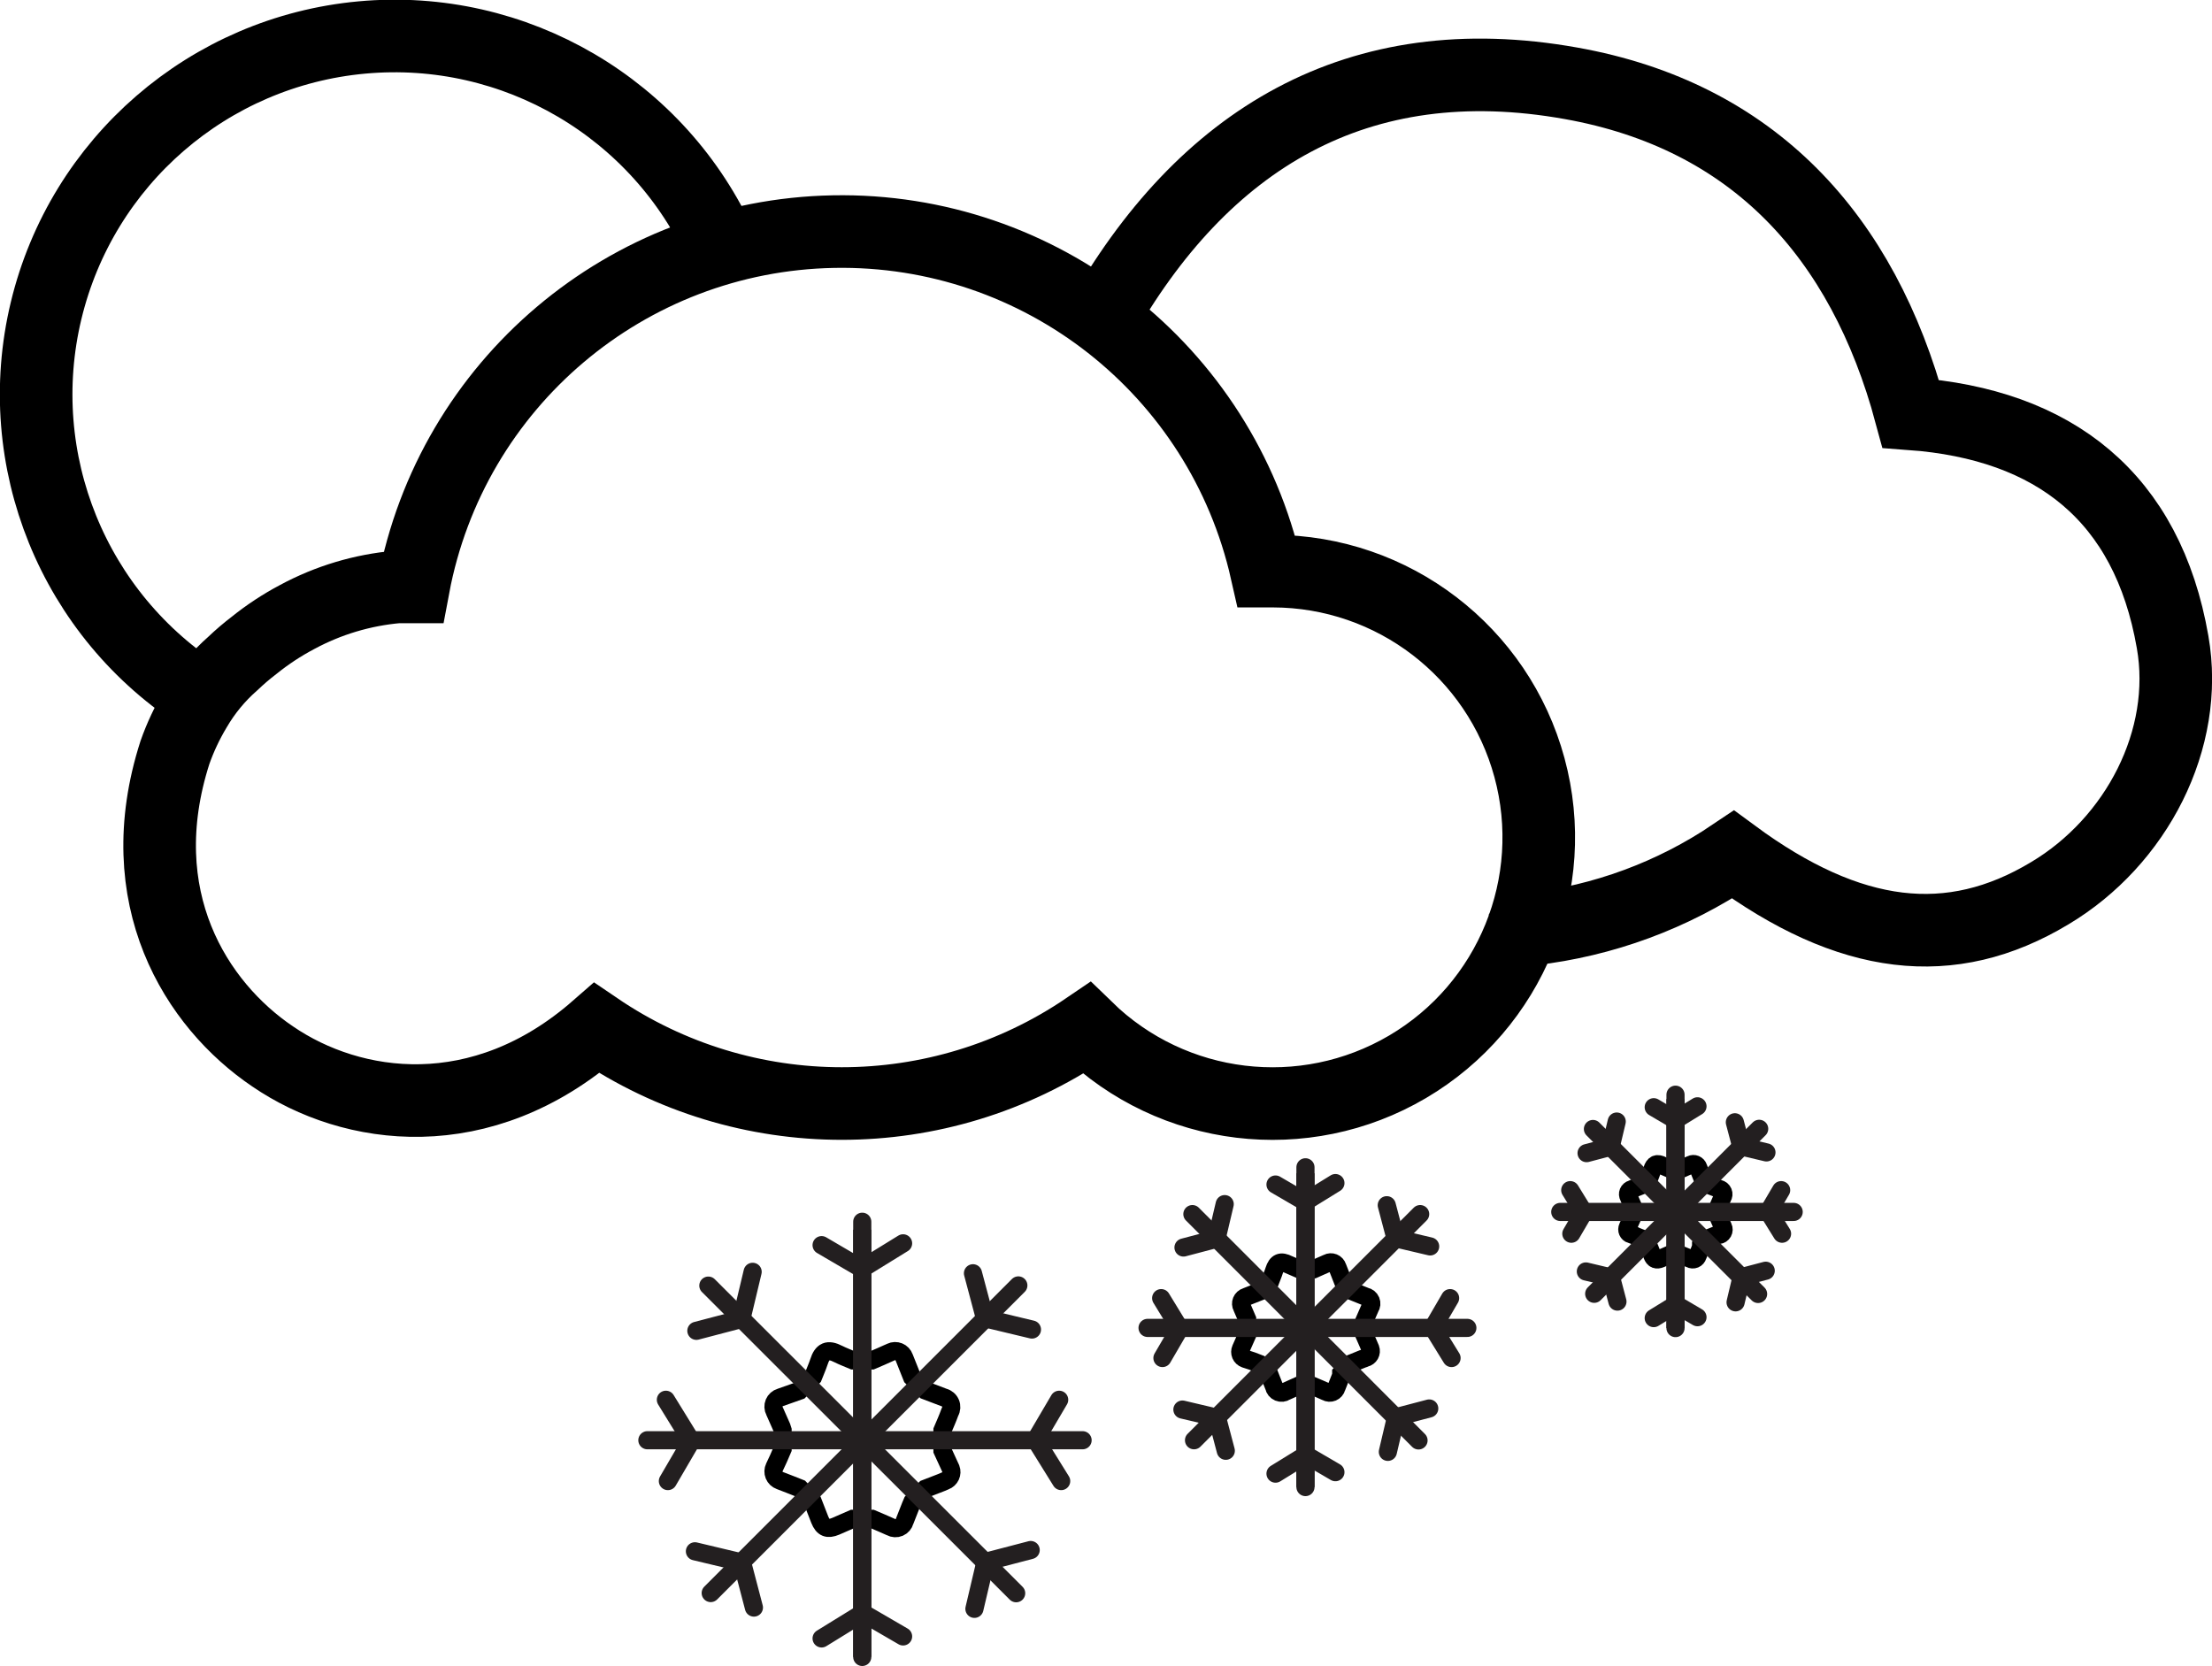
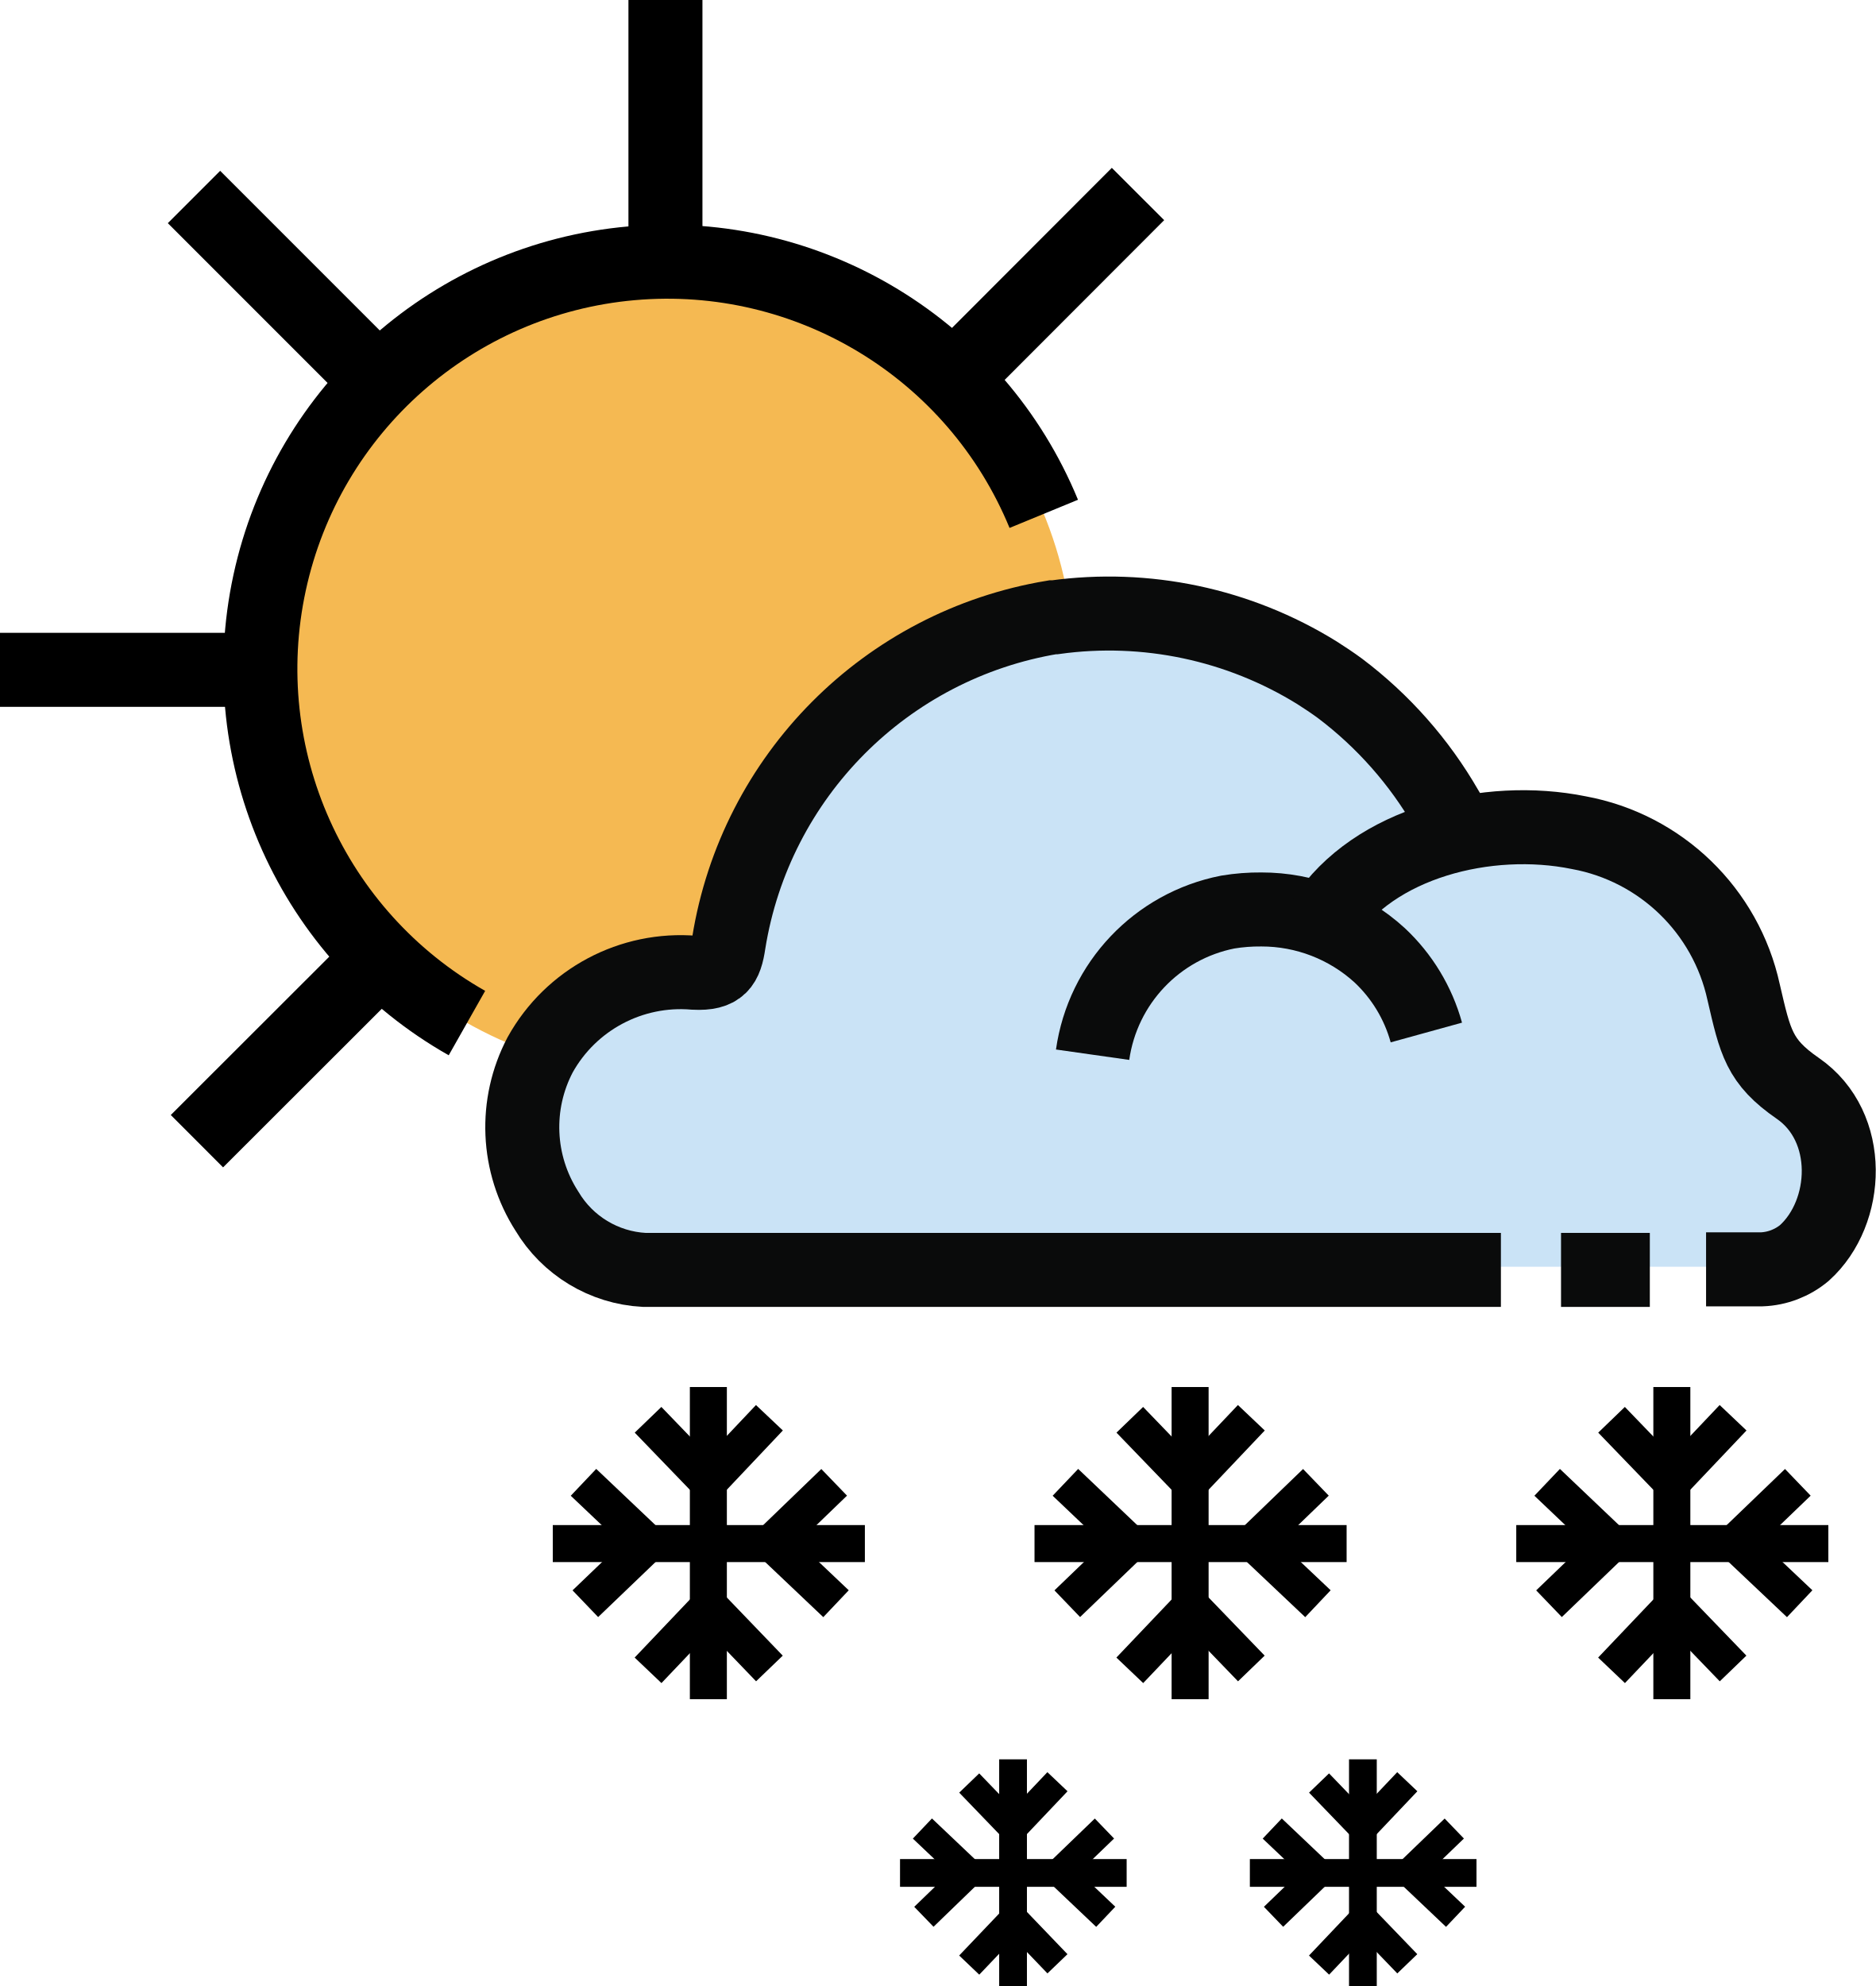
- <svg xmlns="http://www.w3.org/2000/svg" viewBox="0 0 121.88 91.8">
+ <svg xmlns="http://www.w3.org/2000/svg" viewBox="0 0 101.39 107.33">
  <defs>
-     <style>.cls-1,.cls-2,.cls-3,.cls-4{fill:none;stroke-miterlimit:10;}.cls-1,.cls-4{stroke:#000;}.cls-2,.cls-3{stroke:#231f20;}.cls-3{stroke-linecap:round;}.cls-4{stroke-width:4px;}</style>
+     <style>.cls-1{fill:#f5b952;}.cls-2{fill:#cae3f6;}.cls-3,.cls-4,.cls-5,.cls-6,.cls-7{fill:none;stroke-miterlimit:10;}.cls-3,.cls-4,.cls-5,.cls-6{stroke:#000;}.cls-3{stroke-width:1.5px;}.cls-4{stroke-width:2px;}.cls-5,.cls-6,.cls-7{stroke-width:4px;}.cls-6{stroke-linecap:square;}.cls-7{stroke:#0a0b0b;}</style>
  </defs>
  <g id="Layer_2" data-name="Layer 2">
    <g id="Layer_1-2" data-name="Layer 1">
-       <path class="cls-1" d="M52.39,80.93l-.46-1V78.81c.14-.33.28-.64.41-1A.55.55,0,0,0,52,77l-1-.38-.75-.74-.43-1.08a.53.53,0,0,0-.73-.3l-.56.25-.49.21H47c-.28-.12-.55-.22-.81-.35-.58-.3-.88-.16-1.07.44-.09.27-.21.54-.32.82l-.75.76L43,77a.53.53,0,0,0-.32.76l.39.88a1.31,1.31,0,0,1,.05.15v1.06c-.15.36-.31.71-.45,1a.53.53,0,0,0,.3.73l.57.22.53.21.71.73.39,1c.18.45.43.55.88.36l.94-.41h1.05l.54.23.5.22a.53.53,0,0,0,.77-.33l.35-.89a1.14,1.14,0,0,1,.06-.15l.73-.74.88-.34.21-.09A.52.52,0,0,0,52.39,80.93Z" />
-       <line class="cls-2" x1="47.51" y1="67.76" x2="47.51" y2="91.3" />
-       <line class="cls-3" x1="47.51" y1="67.32" x2="47.51" y2="91.3" />
-       <polyline class="cls-3" points="45.27 68.61 47.49 69.91 49.76 68.51" />
-       <polyline class="cls-3" points="49.76 90.17 47.54 88.88 45.27 90.28" />
-       <line class="cls-3" x1="39.03" y1="70.84" x2="55.99" y2="87.79" />
-       <polyline class="cls-3" points="38.37 73.33 40.85 72.68 41.47 70.08" />
-       <polyline class="cls-3" points="56.79 85.41 54.3 86.06 53.69 88.65" />
-       <line class="cls-3" x1="56.11" y1="70.83" x2="39.16" y2="87.78" />
-       <polyline class="cls-3" points="53.61 70.16 54.27 72.64 56.86 73.26" />
-       <polyline class="cls-3" points="41.54 88.58 40.89 86.1 38.29 85.48" />
-       <line class="cls-3" x1="59.65" y1="79.36" x2="35.67" y2="79.36" />
-       <polyline class="cls-3" points="58.36 77.13 57.06 79.34 58.47 81.61" />
-       <polyline class="cls-3" points="36.8 81.61 38.09 79.4 36.69 77.13" />
-       <path class="cls-1" d="M75.51,74.32c-.1-.25-.22-.5-.33-.76v-.79l.31-.71a.4.4,0,0,0-.26-.62l-.72-.29L74,70.61l-.31-.79a.38.38,0,0,0-.54-.22l-.41.18-.36.16h-.78L71,69.68c-.43-.22-.65-.12-.79.32-.06.2-.15.39-.23.61l-.56.55-.76.3a.39.39,0,0,0-.23.56c.09.22.19.43.28.65a.76.76,0,0,0,0,.11v.78c-.12.26-.23.52-.34.77a.4.4,0,0,0,.23.54L69,75l.39.15.53.54.28.71a.42.42,0,0,0,.65.27l.69-.31h.77l.4.17.36.16a.39.39,0,0,0,.57-.24l.26-.66,0-.11.53-.54.64-.26a.76.76,0,0,0,.16-.06A.38.38,0,0,0,75.51,74.32Z" />
-       <line class="cls-2" x1="71.93" y1="64.65" x2="71.93" y2="81.94" />
-       <line class="cls-3" x1="71.93" y1="64.32" x2="71.93" y2="81.94" />
-       <polyline class="cls-3" points="70.28 65.27 71.91 66.22 73.58 65.19" />
-       <polyline class="cls-3" points="73.58 81.12 71.95 80.17 70.28 81.2" />
-       <line class="cls-3" x1="65.7" y1="66.9" x2="78.16" y2="79.37" />
-       <polyline class="cls-3" points="65.21 68.74 67.03 68.26 67.48 66.35" />
-       <polyline class="cls-3" points="78.75 77.61 76.92 78.09 76.47 80" />
-       <line class="cls-3" x1="78.25" y1="66.9" x2="65.79" y2="79.36" />
-       <polyline class="cls-3" points="76.41 66.41 76.89 68.23 78.8 68.68" />
-       <polyline class="cls-3" points="67.54 79.94 67.06 78.12 65.15 77.67" />
-       <line class="cls-3" x1="80.85" y1="73.17" x2="63.23" y2="73.17" />
-       <polyline class="cls-3" points="79.9 71.53 78.95 73.16 79.98 74.83" />
-       <polyline class="cls-3" points="64.05 74.83 65 73.2 63.98 71.53" />
-       <path class="cls-1" d="M94.94,67.62c-.08-.19-.16-.37-.25-.56v-.58l.22-.51a.3.3,0,0,0-.19-.46l-.52-.2-.4-.4c-.08-.2-.16-.39-.23-.58a.28.28,0,0,0-.39-.16l-.3.13-.27.12h-.56l-.44-.19c-.31-.16-.47-.09-.57.23-.05.15-.11.29-.17.45l-.41.4-.55.22a.28.28,0,0,0-.17.41c.06.16.13.31.2.47l0,.08v.57c-.09.19-.17.38-.25.56a.28.28,0,0,0,.17.39c.1,0,.2.08.3.12l.28.11.39.4.21.52c.09.24.23.29.47.19l.5-.22h.56l.29.12.27.11a.28.28,0,0,0,.41-.17c.07-.16.13-.32.19-.48l0-.08.39-.39.47-.19.11,0A.3.3,0,0,0,94.94,67.62Z" />
-       <line class="cls-2" x1="92.32" y1="60.56" x2="92.32" y2="73.18" />
-       <line class="cls-3" x1="92.32" y1="60.32" x2="92.32" y2="73.18" />
-       <polyline class="cls-3" points="91.12 61.01 92.31 61.71 93.53 60.96" />
-       <polyline class="cls-3" points="93.53 72.58 92.34 71.88 91.12 72.63" />
-       <line class="cls-3" x1="87.77" y1="62.21" x2="96.87" y2="71.3" />
-       <polyline class="cls-3" points="87.42 63.54 88.75 63.19 89.08 61.8" />
-       <polyline class="cls-3" points="97.29 70.02 95.96 70.37 95.63 71.76" />
-       <line class="cls-3" x1="96.93" y1="62.2" x2="87.84" y2="71.29" />
-       <polyline class="cls-3" points="95.59 61.84 95.94 63.17 97.33 63.5" />
-       <polyline class="cls-3" points="89.12 71.72 88.77 70.39 87.38 70.06" />
-       <line class="cls-3" x1="98.83" y1="66.78" x2="85.97" y2="66.78" />
-       <polyline class="cls-3" points="98.14 65.58 97.44 66.77 98.19 67.98" />
-       <polyline class="cls-3" points="86.58 67.98 87.27 66.8 86.52 65.58" />
-       <path class="cls-4" d="M39.79,13.71A19.75,19.75,0,1,0,11.21,38.44" />
-       <path class="cls-4" d="M83.58,51.66a1.27,1.27,0,0,1,.78-.46,25,25,0,0,0,11.13-4.11c6.44,4.75,12,5.41,17.45,2.13,4.78-2.85,7.71-8.49,6.77-13.84-1.39-8-6.53-12-14.43-12.58C102.64,13,96.6,6.38,86.56,4.59c-11.74-2.1-20.29,3.05-26,13.23" />
-       <path class="cls-4" d="M70.14,31.47l-.36,0a24,24,0,0,0-47,.87c-.29,0-.58,0-.87,0A14.27,14.27,0,0,0,16.37,34,14.8,14.8,0,0,0,14,35.56a14.06,14.06,0,0,0-1.17,1,10.07,10.07,0,0,0-2.06,2.5,13.13,13.13,0,0,0-1.13,2.4c-2.57,8,1.16,13.9,5.38,16.75,4.38,3,11.5,4,17.86-1.56a24,24,0,0,0,27,0A14.67,14.67,0,1,0,70.14,31.47Z" />
+       <path class="cls-1" d="M36.06,14.12a22,22,0,1,0,22,22A22,22,0,0,0,36.06,14.12Z" />
+       <path class="cls-2" d="M80.8,68.47H34.08a6.58,6.58,0,0,1-5.3-3.27,8.61,8.61,0,0,1,8-13.22c1.41.07,1.7-.45,1.88-1.64a21.6,21.6,0,0,1,17.66-18l.11,0a21.28,21.28,0,0,1,14.3,3.08q.63.39,1.26.87a22.19,22.19,0,0,1,5.79,6.66l.68,1.16" />
+       <path class="cls-2" d="M58.54,56.5a9.34,9.34,0,0,1,7.37-7.9,10.67,10.67,0,0,1,1.82-.13A9.4,9.4,0,0,1,74.18,51a9.12,9.12,0,0,1,2.55,4.32" />
+       <path class="cls-2" d="M71.16,49.05c2.7-4.23,8.92-5.79,13.88-4.75a11.38,11.38,0,0,1,9,8.82c.63,2.78.83,3.84,2.95,5.33,3,2.12,2.8,6.86.36,9.1a3.79,3.79,0,0,1-2.34.91H78.86" />
+       <line class="cls-2" x1="84.07" y1="68.46" x2="88.92" y2="68.46" />
+       <polyline class="cls-3" points="71.3 106.2 73.7 103.67 76.07 106.13" />
+       <polyline class="cls-3" points="76.07 96.29 73.67 98.82 71.3 96.36" />
+       <line class="cls-3" x1="73.67" y1="95.08" x2="73.67" y2="107.33" />
+       <polyline class="cls-3" points="78.68 103.59 76.15 101.19 78.61 98.82" />
+       <polyline class="cls-3" points="68.77 98.82 71.3 101.22 68.84 103.59" />
+       <line class="cls-3" x1="67.56" y1="101.22" x2="79.81" y2="101.22" />
+       <polyline class="cls-3" points="52.39 106.2 54.8 103.67 57.16 106.13" />
+       <polyline class="cls-3" points="57.16 96.29 54.76 98.82 52.39 96.36" />
+       <line class="cls-3" x1="54.76" y1="95.08" x2="54.76" y2="107.33" />
+       <polyline class="cls-3" points="59.77 103.59 57.24 101.19 59.7 98.82" />
+       <polyline class="cls-3" points="49.86 98.82 52.39 101.22 49.94 103.59" />
+       <line class="cls-3" x1="48.65" y1="101.22" x2="60.9" y2="101.22" />
+       <polyline class="cls-4" points="87.11 90.27 90.42 86.79 93.68 90.17" />
+       <polyline class="cls-4" points="93.68 76.62 90.37 80.11 87.11 76.73" />
+       <line class="cls-4" x1="90.37" y1="74.96" x2="90.37" y2="91.83" />
+       <polyline class="cls-4" points="97.28 86.67 93.79 83.37 97.18 80.11" />
+       <polyline class="cls-4" points="83.63 80.11 87.11 83.42 83.73 86.67" />
+       <line class="cls-4" x1="81.96" y1="83.42" x2="98.83" y2="83.42" />
+       <polyline class="cls-4" points="61.07 90.27 64.38 86.79 67.64 90.17" />
+       <polyline class="cls-4" points="67.64 76.62 64.33 80.11 61.07 76.73" />
+       <line class="cls-4" x1="64.33" y1="74.96" x2="64.33" y2="91.83" />
+       <polyline class="cls-4" points="71.24 86.67 67.75 83.37 71.13 80.11" />
+       <polyline class="cls-4" points="57.59 80.11 61.07 83.42 57.69 86.67" />
+       <line class="cls-4" x1="55.92" y1="83.42" x2="72.79" y2="83.42" />
+       <polyline class="cls-4" points="35.03 90.27 38.34 86.79 41.59 90.17" />
+       <polyline class="cls-4" points="41.59 76.62 38.29 80.11 35.03 76.73" />
+       <line class="cls-4" x1="38.29" y1="74.96" x2="38.29" y2="91.83" />
+       <polyline class="cls-4" points="45.19 86.67 41.71 83.37 45.09 80.11" />
+       <polyline class="cls-4" points="31.54 80.11 35.03 83.42 31.64 86.67" />
+       <line class="cls-4" x1="29.88" y1="83.42" x2="46.75" y2="83.42" />
+       <path class="cls-5" d="M56.42,27.77A22,22,0,1,0,25.24,55.29" />
+       <line class="cls-6" x1="35.97" y1="14.01" x2="35.97" y2="2" />
+       <line class="cls-6" x1="14.01" y1="36.2" x2="2" y2="36.2" />
+       <line class="cls-6" x1="20.4" y1="20.56" x2="11.9" y2="12.06" />
+       <line class="cls-6" x1="51.61" y1="20.4" x2="60.1" y2="11.9" />
+       <line class="cls-6" x1="20.56" y1="51.77" x2="12.06" y2="60.26" />
+       <path class="cls-7" d="M81.13,68.63H34.82a6.53,6.53,0,0,1-5.26-3.18A8.4,8.4,0,0,1,29.2,57a8.69,8.69,0,0,1,8.33-4.43c1.4.07,1.69-.44,1.86-1.6A21.26,21.26,0,0,1,56.9,33.36l.11,0a21.37,21.37,0,0,1,14.18,3c.41.26.83.54,1.24.84a21.74,21.74,0,0,1,5.75,6.51l.67,1.13" />
+       <path class="cls-7" d="M59.06,57a9.17,9.17,0,0,1,7.31-7.71,10.54,10.54,0,0,1,1.81-.14,9.47,9.47,0,0,1,6.39,2.47A9,9,0,0,1,77.1,55.8" />
+       <path class="cls-7" d="M71.57,49.67C74.25,45.54,80.41,44,85.34,45a11.19,11.19,0,0,1,8.91,8.62c.63,2.71.83,3.75,2.93,5.2,3,2.07,2.78,6.7.36,8.89a3.83,3.83,0,0,1-2.32.89h-3" />
+       <line class="cls-7" x1="84.38" y1="68.63" x2="89.18" y2="68.63" />
    </g>
  </g>
</svg>
